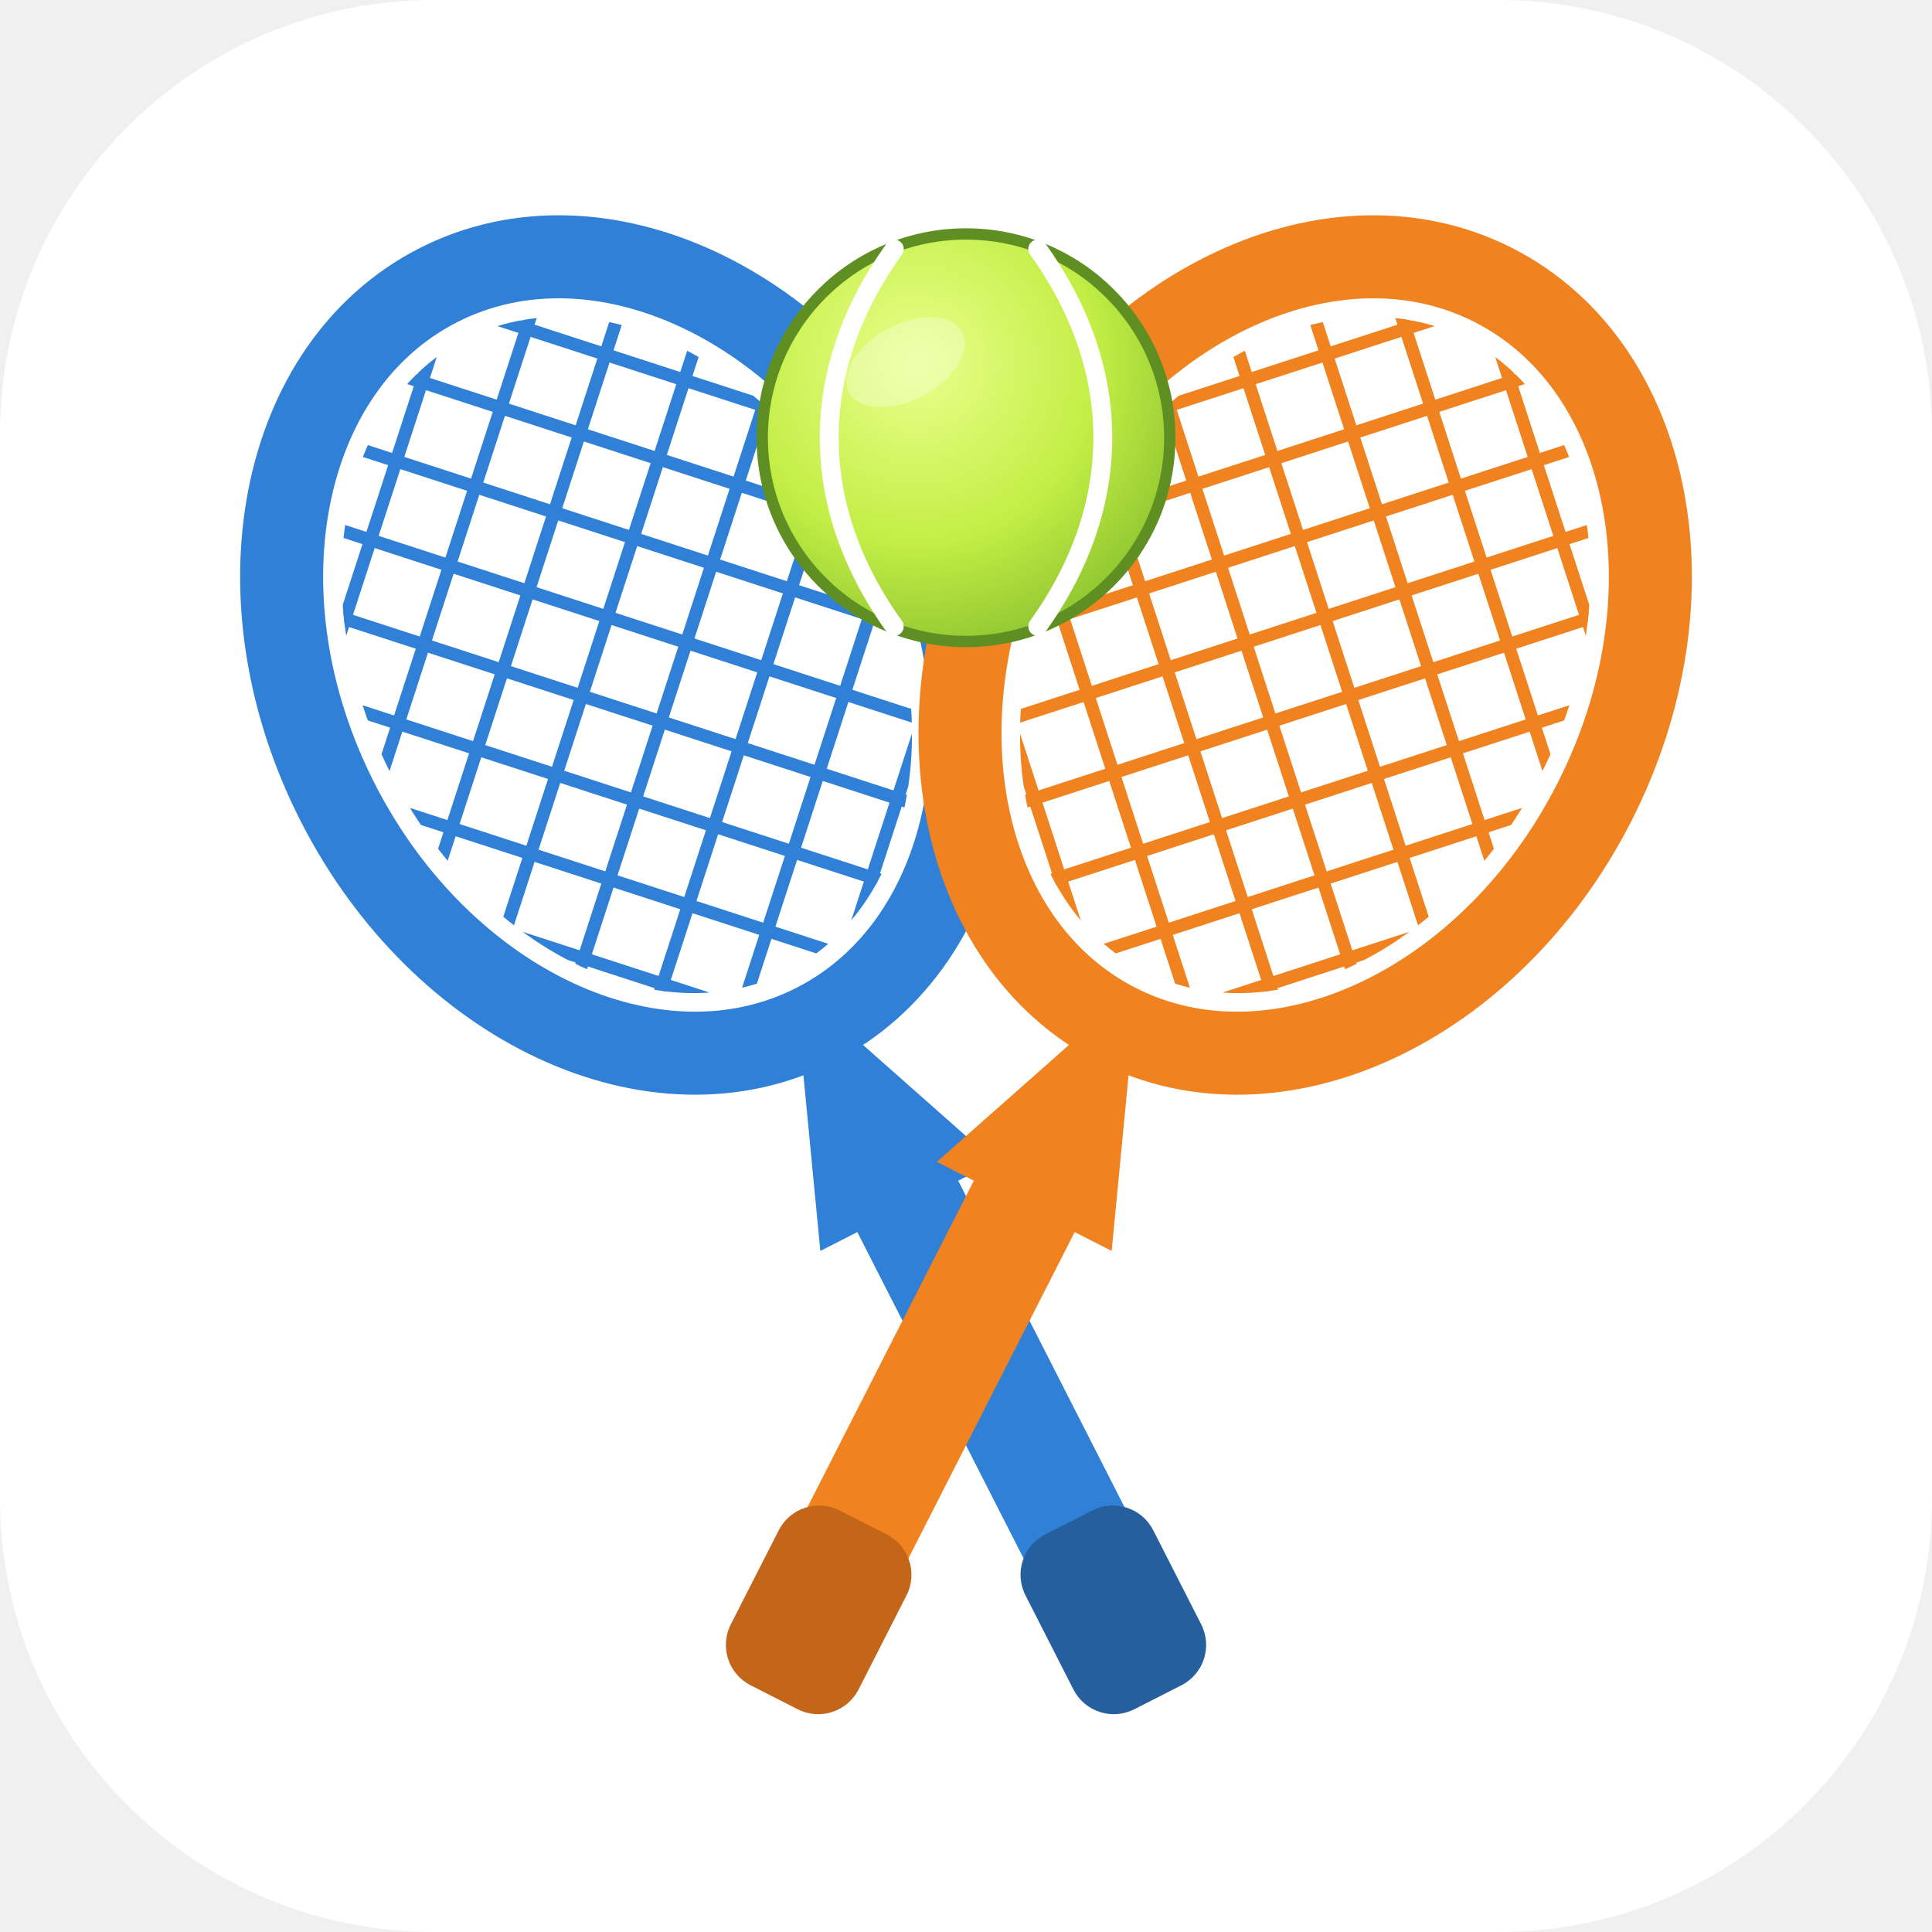
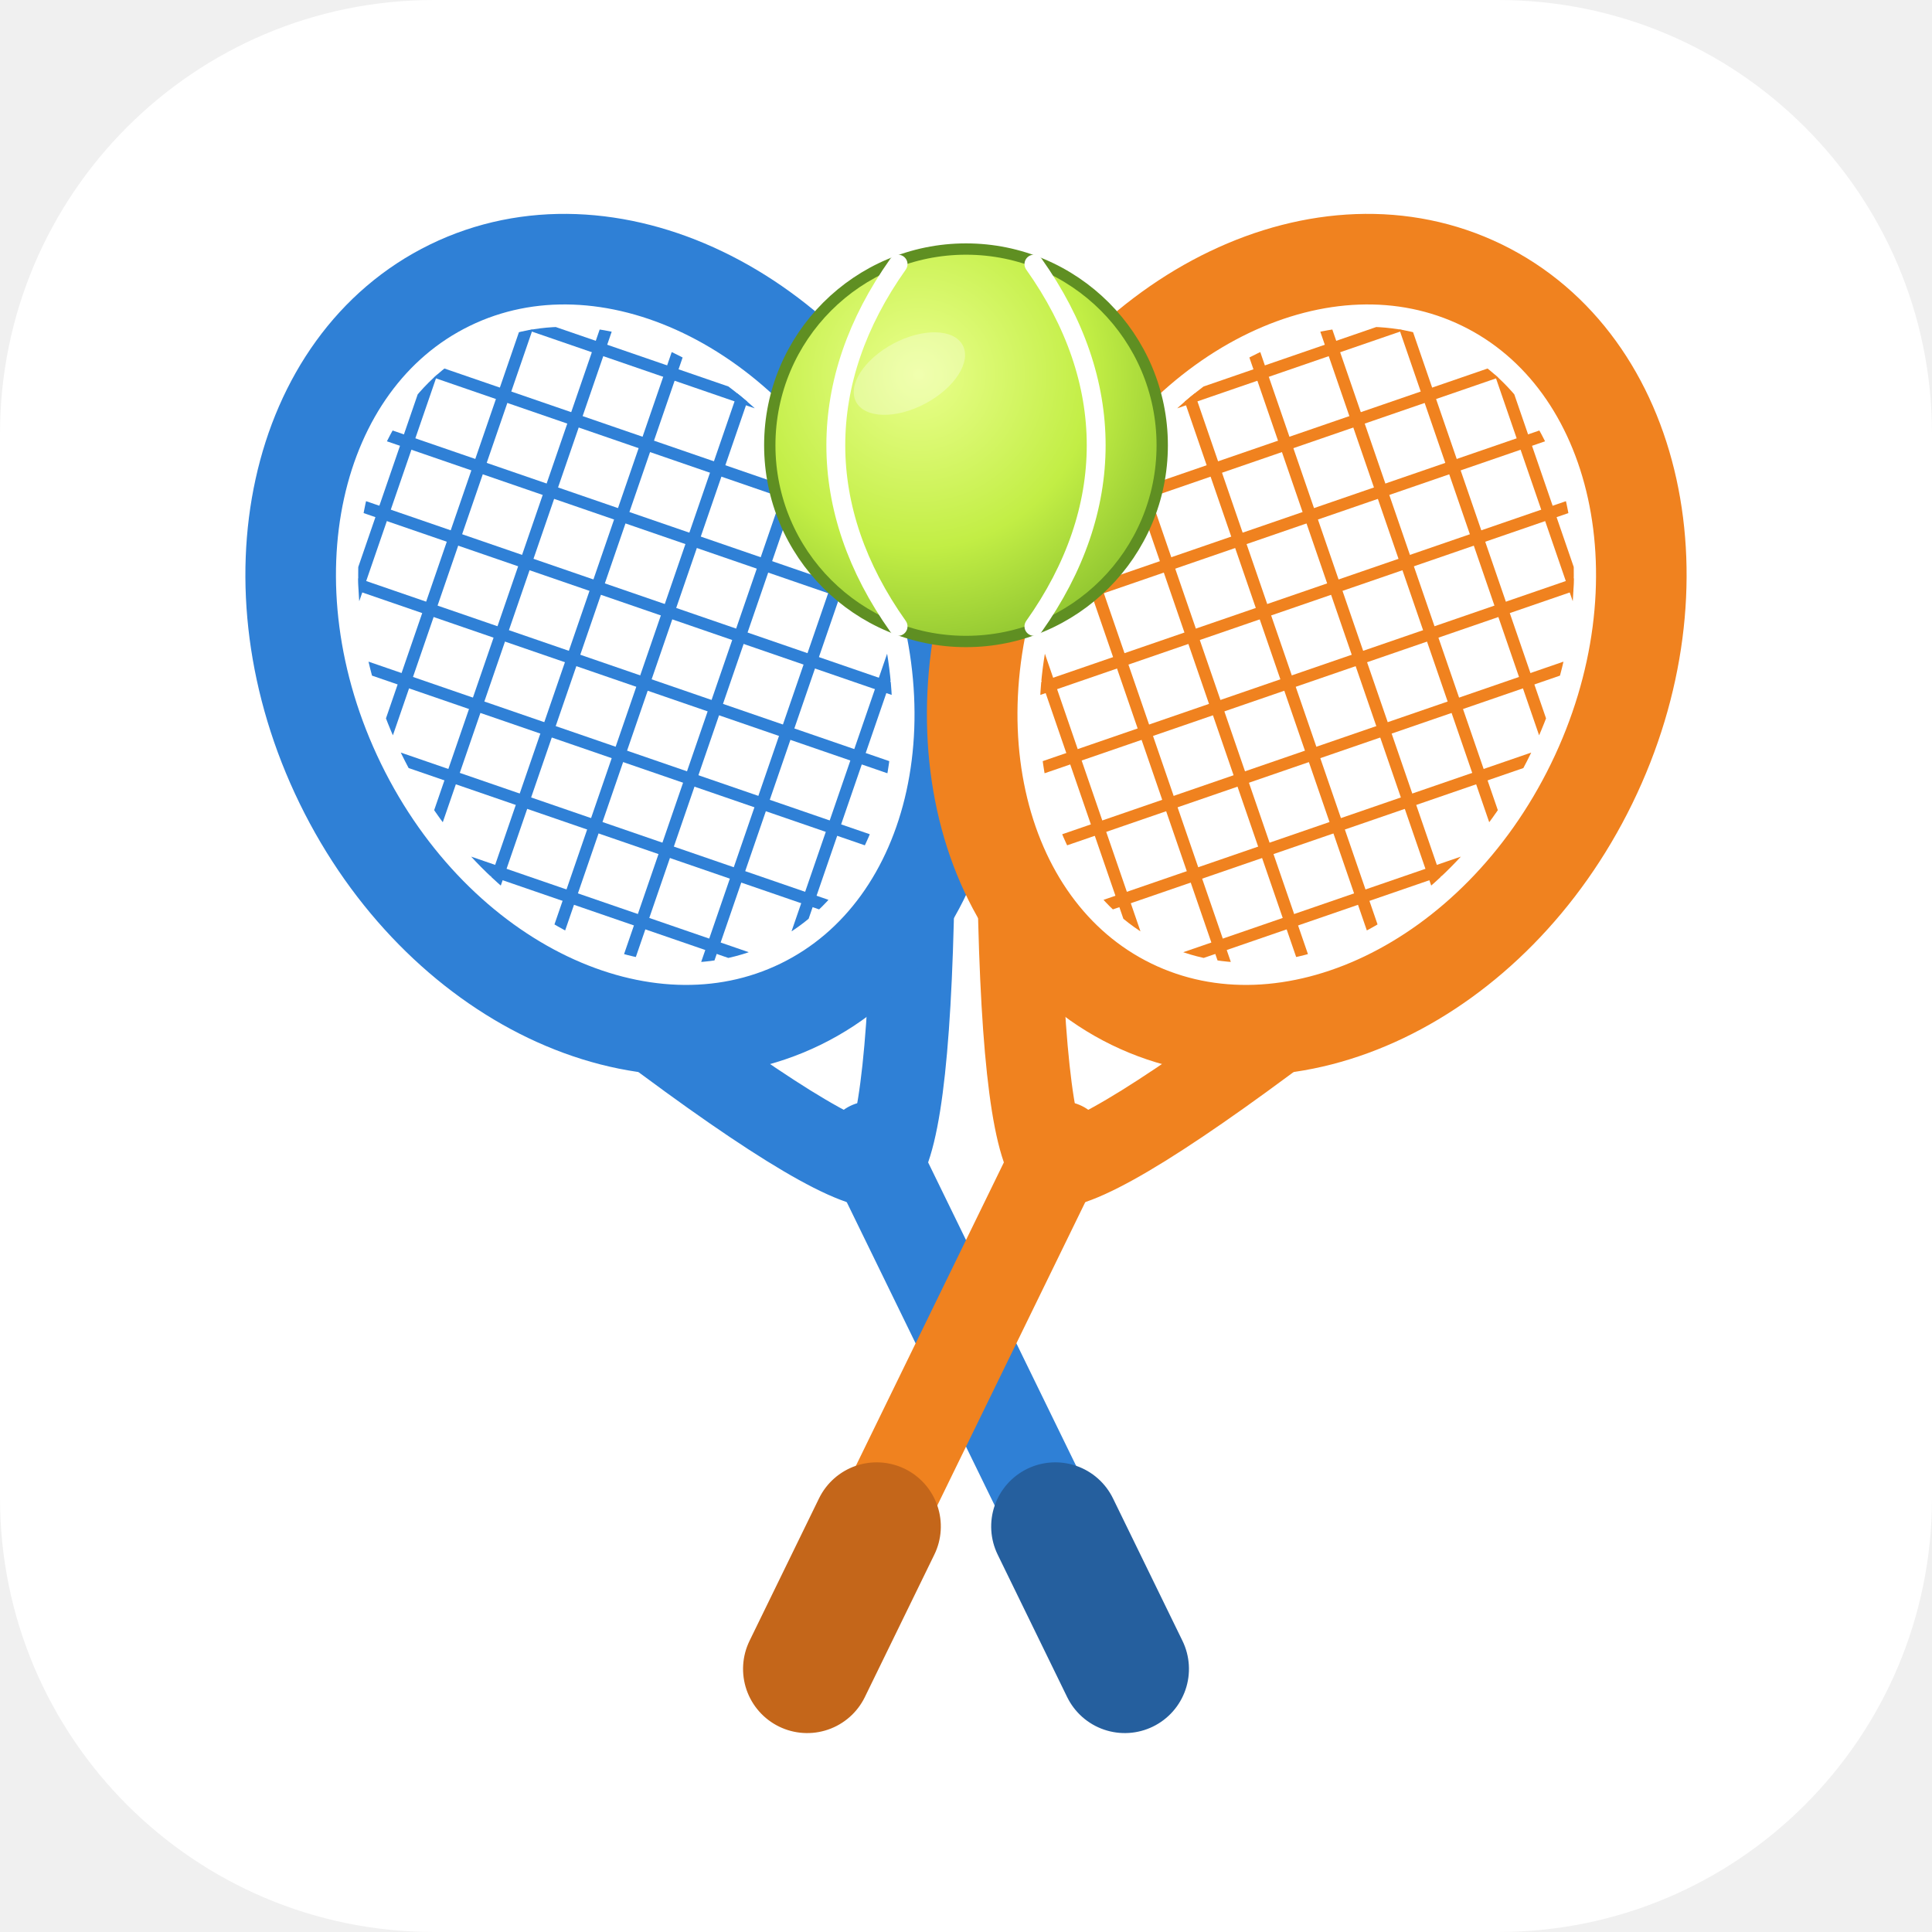
<svg xmlns="http://www.w3.org/2000/svg" viewBox="0 0 512 512">
  <defs>
    <radialGradient id="ball" cx="38%" cy="32%" r="80%">
      <stop offset="0%" stop-color="#eaff8c" />
      <stop offset="55%" stop-color="#c2ee45" />
      <stop offset="100%" stop-color="#83bb2b" />
    </radialGradient>
    <clipPath id="bedL">
-       <ellipse cx="256" cy="152" rx="70" ry="94" />
+       <ellipse cx="256" cy="150" rx="66" ry="88" />
    </clipPath>
    <clipPath id="bedR">
-       <ellipse cx="256" cy="152" rx="70" ry="94" />
+       <ellipse cx="256" cy="150" rx="66" ry="88" />
    </clipPath>
  </defs>
  <rect width="512" height="512" rx="115" fill="#ffffff" />
-   <g transform="rotate(-27 256 350)">
-     <rect x="241" y="300" width="30" height="150" rx="9" fill="#2f80d6" />
-     <rect x="237" y="410" width="38" height="52" rx="12" fill="#255f9e" />
-     <path d="M256 250 L230 316 L282 316 Z" fill="#2f80d6" />
-     <ellipse cx="256" cy="152" rx="86" ry="110" fill="#ffffff" stroke="#2f80d6" stroke-width="22" />
+   <g transform="rotate(-26 256 356)" fill="none" stroke="#2f80d6" stroke-linecap="round" stroke-linejoin="round">
+     <path d="M212 234 Q244 298 256 304 Q268 298 300 234" stroke-width="22" />
+     <line x1="256" y1="298" x2="256" y2="448" stroke-width="24" />
+     <line x1="256" y1="410" x2="256" y2="452" stroke-width="34" stroke="#255f9e" />
+     <ellipse cx="256" cy="150" rx="84" ry="106" fill="#ffffff" stroke-width="24" />
    <g clip-path="url(#bedL)">
-       <g transform="rotate(45 256 152)" stroke="#2f80d6" stroke-width="3.4">
-         <line x1="160" y1="40" x2="160" y2="264" />
-         <line x1="182" y1="40" x2="182" y2="264" />
-         <line x1="204" y1="40" x2="204" y2="264" />
-         <line x1="226" y1="40" x2="226" y2="264" />
-         <line x1="248" y1="40" x2="248" y2="264" />
-         <line x1="270" y1="40" x2="270" y2="264" />
-         <line x1="292" y1="40" x2="292" y2="264" />
-         <line x1="314" y1="40" x2="314" y2="264" />
-         <line x1="336" y1="40" x2="336" y2="264" />
-         <line x1="352" y1="40" x2="352" y2="264" />
-         <line x1="144" y1="56" x2="368" y2="56" />
-         <line x1="144" y1="78" x2="368" y2="78" />
-         <line x1="144" y1="100" x2="368" y2="100" />
-         <line x1="144" y1="122" x2="368" y2="122" />
-         <line x1="144" y1="144" x2="368" y2="144" />
-         <line x1="144" y1="166" x2="368" y2="166" />
-         <line x1="144" y1="188" x2="368" y2="188" />
-         <line x1="144" y1="210" x2="368" y2="210" />
-         <line x1="144" y1="232" x2="368" y2="232" />
-         <line x1="144" y1="248" x2="368" y2="248" />
+       <g transform="rotate(45 256 150)" stroke-width="3.2">
+         <line x1="164" y1="44" x2="164" y2="256" />
+         <line x1="184" y1="44" x2="184" y2="256" />
+         <line x1="204" y1="44" x2="204" y2="256" />
+         <line x1="224" y1="44" x2="224" y2="256" />
+         <line x1="244" y1="44" x2="244" y2="256" />
+         <line x1="264" y1="44" x2="264" y2="256" />
+         <line x1="284" y1="44" x2="284" y2="256" />
+         <line x1="304" y1="44" x2="304" y2="256" />
+         <line x1="324" y1="44" x2="324" y2="256" />
+         <line x1="344" y1="44" x2="344" y2="256" />
+         <line x1="152" y1="58" x2="360" y2="58" />
+         <line x1="152" y1="78" x2="360" y2="78" />
+         <line x1="152" y1="98" x2="360" y2="98" />
+         <line x1="152" y1="118" x2="360" y2="118" />
+         <line x1="152" y1="138" x2="360" y2="138" />
+         <line x1="152" y1="158" x2="360" y2="158" />
+         <line x1="152" y1="178" x2="360" y2="178" />
+         <line x1="152" y1="198" x2="360" y2="198" />
+         <line x1="152" y1="218" x2="360" y2="218" />
+         <line x1="152" y1="238" x2="360" y2="238" />
      </g>
    </g>
  </g>
-   <g transform="rotate(27 256 350)">
-     <rect x="241" y="300" width="30" height="150" rx="9" fill="#f0821f" />
-     <rect x="237" y="410" width="38" height="52" rx="12" fill="#c4661a" />
-     <path d="M256 250 L230 316 L282 316 Z" fill="#f0821f" />
-     <ellipse cx="256" cy="152" rx="86" ry="110" fill="#ffffff" stroke="#f0821f" stroke-width="22" />
+   <g transform="rotate(26 256 356)" fill="none" stroke="#f0821f" stroke-linecap="round" stroke-linejoin="round">
+     <path d="M212 234 Q244 298 256 304 Q268 298 300 234" stroke-width="22" />
+     <line x1="256" y1="298" x2="256" y2="448" stroke-width="24" />
+     <line x1="256" y1="410" x2="256" y2="452" stroke-width="34" stroke="#c4661a" />
+     <ellipse cx="256" cy="150" rx="84" ry="106" fill="#ffffff" stroke-width="24" />
    <g clip-path="url(#bedR)">
-       <g transform="rotate(45 256 152)" stroke="#f0821f" stroke-width="3.4">
-         <line x1="160" y1="40" x2="160" y2="264" />
-         <line x1="182" y1="40" x2="182" y2="264" />
-         <line x1="204" y1="40" x2="204" y2="264" />
-         <line x1="226" y1="40" x2="226" y2="264" />
-         <line x1="248" y1="40" x2="248" y2="264" />
-         <line x1="270" y1="40" x2="270" y2="264" />
-         <line x1="292" y1="40" x2="292" y2="264" />
-         <line x1="314" y1="40" x2="314" y2="264" />
-         <line x1="336" y1="40" x2="336" y2="264" />
-         <line x1="352" y1="40" x2="352" y2="264" />
-         <line x1="144" y1="56" x2="368" y2="56" />
-         <line x1="144" y1="78" x2="368" y2="78" />
-         <line x1="144" y1="100" x2="368" y2="100" />
-         <line x1="144" y1="122" x2="368" y2="122" />
-         <line x1="144" y1="144" x2="368" y2="144" />
-         <line x1="144" y1="166" x2="368" y2="166" />
-         <line x1="144" y1="188" x2="368" y2="188" />
-         <line x1="144" y1="210" x2="368" y2="210" />
-         <line x1="144" y1="232" x2="368" y2="232" />
-         <line x1="144" y1="248" x2="368" y2="248" />
+       <g transform="rotate(45 256 150)" stroke-width="3.2">
+         <line x1="164" y1="44" x2="164" y2="256" />
+         <line x1="184" y1="44" x2="184" y2="256" />
+         <line x1="204" y1="44" x2="204" y2="256" />
+         <line x1="224" y1="44" x2="224" y2="256" />
+         <line x1="244" y1="44" x2="244" y2="256" />
+         <line x1="264" y1="44" x2="264" y2="256" />
+         <line x1="284" y1="44" x2="284" y2="256" />
+         <line x1="304" y1="44" x2="304" y2="256" />
+         <line x1="324" y1="44" x2="324" y2="256" />
+         <line x1="344" y1="44" x2="344" y2="256" />
+         <line x1="152" y1="58" x2="360" y2="58" />
+         <line x1="152" y1="78" x2="360" y2="78" />
+         <line x1="152" y1="98" x2="360" y2="98" />
+         <line x1="152" y1="118" x2="360" y2="118" />
+         <line x1="152" y1="138" x2="360" y2="138" />
+         <line x1="152" y1="158" x2="360" y2="158" />
+         <line x1="152" y1="178" x2="360" y2="178" />
+         <line x1="152" y1="198" x2="360" y2="198" />
+         <line x1="152" y1="218" x2="360" y2="218" />
+         <line x1="152" y1="238" x2="360" y2="238" />
      </g>
    </g>
  </g>
-   <g transform="translate(256 116)">
-     <circle r="54" fill="url(#ball)" stroke="#5f8f22" stroke-width="3" />
-     <path d="M-19 -50 C -42 -18, -42 18, -19 50" fill="none" stroke="#ffffff" stroke-width="5" stroke-linecap="round" />
-     <path d="M19 -50 C 42 -18, 42 18, 19 50" fill="none" stroke="#ffffff" stroke-width="5" stroke-linecap="round" />
-     <ellipse cx="-16" cy="-20" rx="17" ry="10" fill="#ffffff" opacity="0.30" transform="rotate(-28 -16 -20)" />
+   <g transform="translate(256 118)">
+     <circle r="52" fill="url(#ball)" stroke="#5f8f22" stroke-width="3" />
+     <path d="M-18 -48 C -40 -17, -40 17, -18 48" fill="none" stroke="#ffffff" stroke-width="5" stroke-linecap="round" />
+     <path d="M18 -48 C 40 -17, 40 17, 18 48" fill="none" stroke="#ffffff" stroke-width="5" stroke-linecap="round" />
+     <ellipse cx="-15" cy="-19" rx="16" ry="9" fill="#ffffff" opacity="0.30" transform="rotate(-28 -15 -19)" />
  </g>
</svg>
